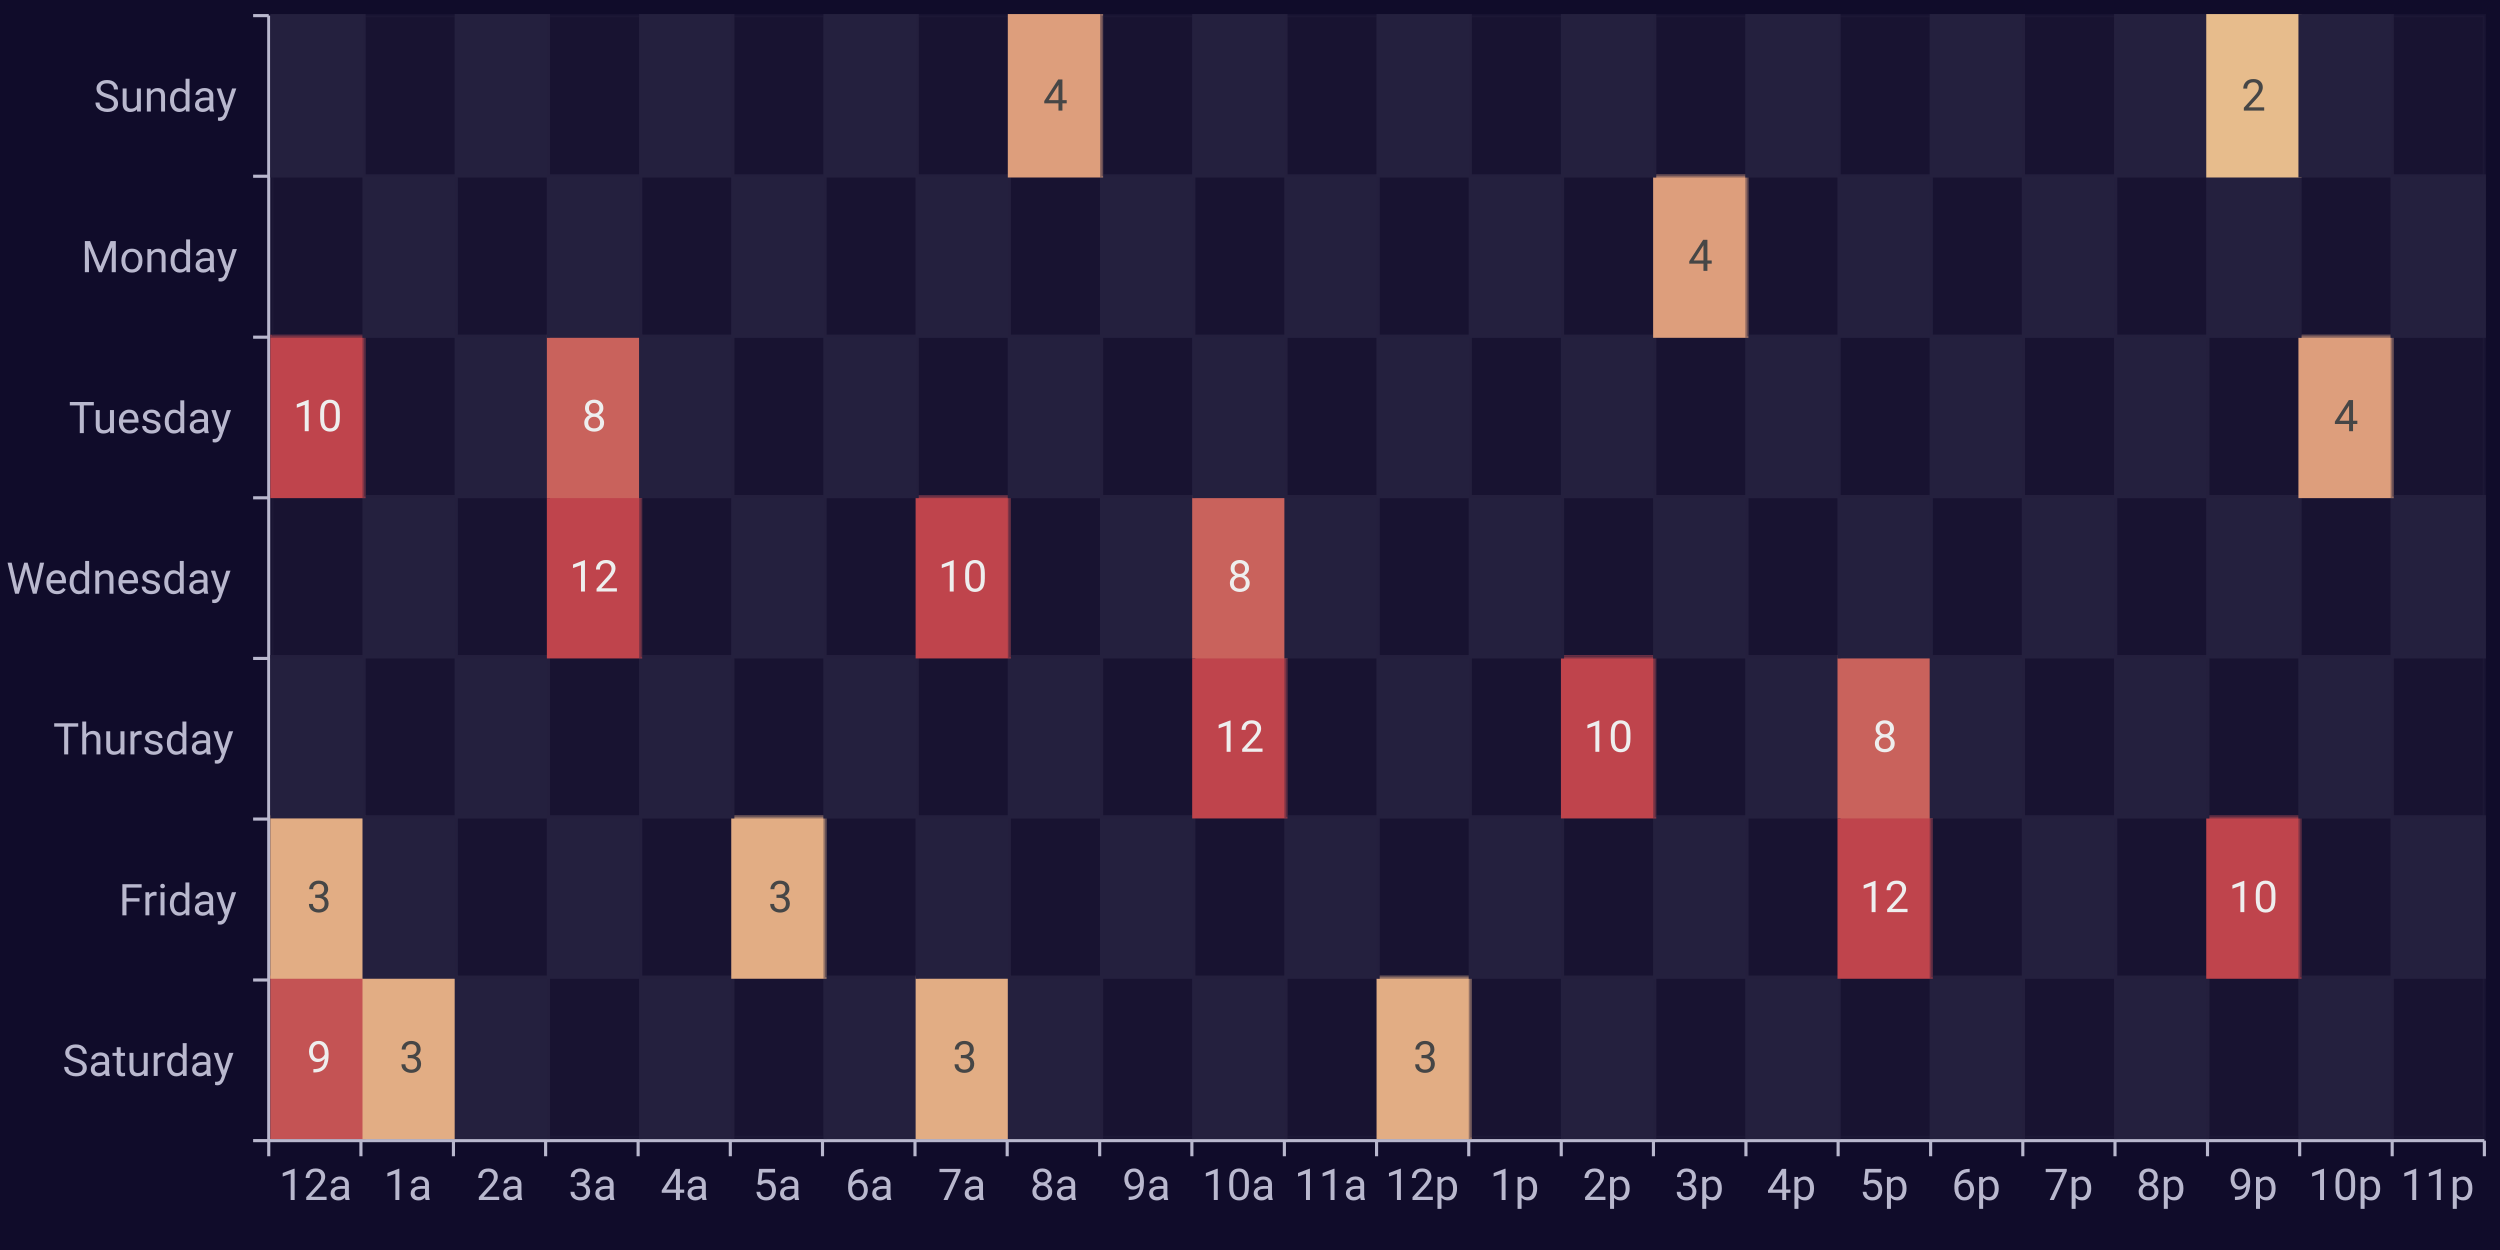
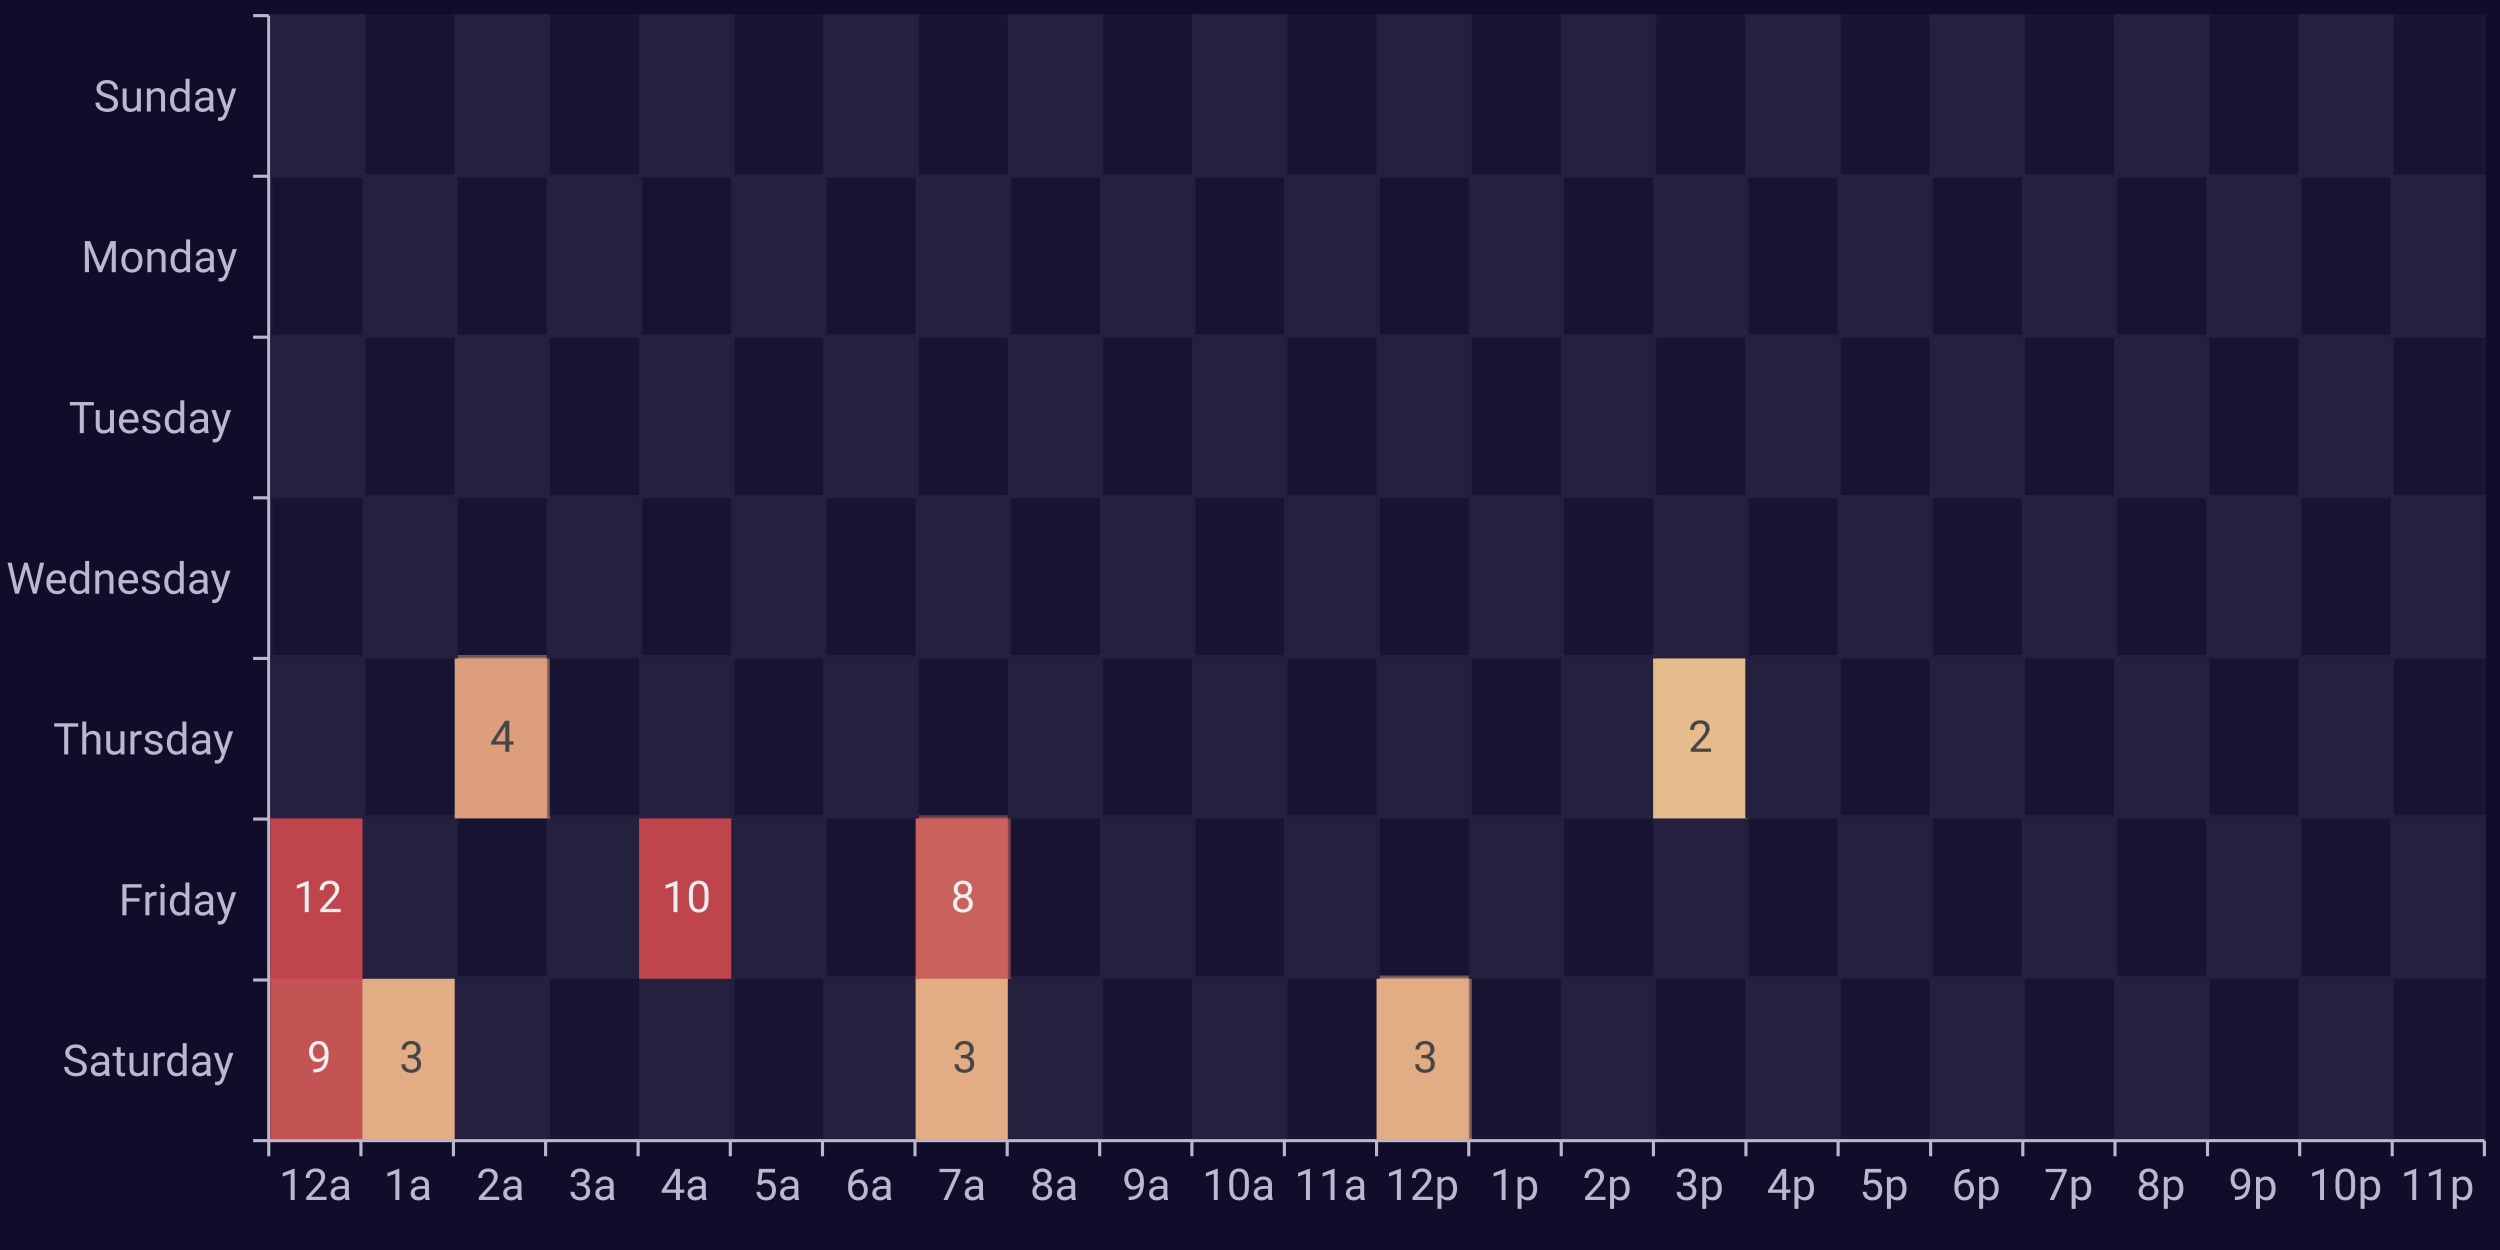
<svg xmlns="http://www.w3.org/2000/svg" width="800" height="400" viewBox="0 0 800 400">
  <rect x="0" y="0" width="800" height="400" fill="#100C2A" />
  <g>
    <g stroke="#B9B8CE">
      <line stroke-width="1" x1="86" y1="5" x2="86" y2="365" />
      <line stroke-width="1" x1="86" y1="5" x2="81" y2="5" />
      <line stroke-width="1" x1="86" y1="56.4" x2="81" y2="56.4" />
      <line stroke-width="1" x1="86" y1="107.9" x2="81" y2="107.9" />
      <line stroke-width="1" x1="86" y1="159.3" x2="81" y2="159.3" />
      <line stroke-width="1" x1="86" y1="210.7" x2="81" y2="210.7" />
      <line stroke-width="1" x1="86" y1="262.1" x2="81" y2="262.1" />
      <line stroke-width="1" x1="86" y1="313.6" x2="81" y2="313.6" />
      <line stroke-width="1" x1="86" y1="365" x2="81" y2="365" />
    </g>
    <text font-size="14" x="30" y="35.7" font-family="Roboto" fill="#B9B8CE">
Sunday
</text>
    <text font-size="14" x="26" y="87.1" font-family="Roboto" fill="#B9B8CE">
Monday
</text>
    <text font-size="14" x="22" y="138.6" font-family="Roboto" fill="#B9B8CE">
Tuesday
</text>
    <text font-size="14" x="2" y="190" font-family="Roboto" fill="#B9B8CE">
Wednesday
</text>
    <text font-size="14" x="17" y="241.4" font-family="Roboto" fill="#B9B8CE">
Thursday
</text>
    <text font-size="14" x="38" y="292.9" font-family="Roboto" fill="#B9B8CE">
Friday
</text>
    <text font-size="14" x="20" y="344.3" font-family="Roboto" fill="#B9B8CE">
Saturday
</text>
  </g>
  <g>
    <g stroke="#B9B8CE">
      <line stroke-width="1" x1="86" y1="365" x2="795" y2="365" />
      <line stroke-width="1" x1="86" y1="365" x2="86" y2="370" />
      <line stroke-width="1" x1="115.5" y1="365" x2="115.5" y2="370" />
      <line stroke-width="1" x1="145.1" y1="365" x2="145.1" y2="370" />
      <line stroke-width="1" x1="174.6" y1="365" x2="174.6" y2="370" />
      <line stroke-width="1" x1="204.2" y1="365" x2="204.2" y2="370" />
      <line stroke-width="1" x1="233.7" y1="365" x2="233.7" y2="370" />
      <line stroke-width="1" x1="263.2" y1="365" x2="263.2" y2="370" />
      <line stroke-width="1" x1="292.8" y1="365" x2="292.8" y2="370" />
      <line stroke-width="1" x1="322.3" y1="365" x2="322.3" y2="370" />
      <line stroke-width="1" x1="351.9" y1="365" x2="351.9" y2="370" />
      <line stroke-width="1" x1="381.4" y1="365" x2="381.4" y2="370" />
      <line stroke-width="1" x1="411" y1="365" x2="411" y2="370" />
      <line stroke-width="1" x1="440.5" y1="365" x2="440.5" y2="370" />
      <line stroke-width="1" x1="470" y1="365" x2="470" y2="370" />
      <line stroke-width="1" x1="499.6" y1="365" x2="499.6" y2="370" />
      <line stroke-width="1" x1="529.1" y1="365" x2="529.1" y2="370" />
      <line stroke-width="1" x1="558.7" y1="365" x2="558.7" y2="370" />
      <line stroke-width="1" x1="588.2" y1="365" x2="588.2" y2="370" />
      <line stroke-width="1" x1="617.8" y1="365" x2="617.8" y2="370" />
      <line stroke-width="1" x1="647.3" y1="365" x2="647.3" y2="370" />
      <line stroke-width="1" x1="676.8" y1="365" x2="676.8" y2="370" />
      <line stroke-width="1" x1="706.4" y1="365" x2="706.4" y2="370" />
      <line stroke-width="1" x1="735.9" y1="365" x2="735.9" y2="370" />
      <line stroke-width="1" x1="765.5" y1="365" x2="765.5" y2="370" />
      <line stroke-width="1" x1="795" y1="365" x2="795" y2="370" />
    </g>
    <text font-size="14" x="89.3" y="384" font-family="Roboto" fill="#B9B8CE">
12a
</text>
    <text font-size="14" x="122.8" y="384" font-family="Roboto" fill="#B9B8CE">
1a
</text>
    <text font-size="14" x="152.4" y="384" font-family="Roboto" fill="#B9B8CE">
2a
</text>
    <text font-size="14" x="181.9" y="384" font-family="Roboto" fill="#B9B8CE">
3a
</text>
    <text font-size="14" x="211.4" y="384" font-family="Roboto" fill="#B9B8CE">
4a
</text>
    <text font-size="14" x="241" y="384" font-family="Roboto" fill="#B9B8CE">
5a
</text>
    <text font-size="14" x="270.5" y="384" font-family="Roboto" fill="#B9B8CE">
6a
</text>
    <text font-size="14" x="300.1" y="384" font-family="Roboto" fill="#B9B8CE">
7a
</text>
    <text font-size="14" x="329.6" y="384" font-family="Roboto" fill="#B9B8CE">
8a
</text>
    <text font-size="14" x="359.1" y="384" font-family="Roboto" fill="#B9B8CE">
9a
</text>
    <text font-size="14" x="384.7" y="384" font-family="Roboto" fill="#B9B8CE">
10a
</text>
    <text font-size="14" x="414.2" y="384" font-family="Roboto" fill="#B9B8CE">
11a
</text>
    <text font-size="14" x="443.3" y="384" font-family="Roboto" fill="#B9B8CE">
12p
</text>
    <text font-size="14" x="476.8" y="384" font-family="Roboto" fill="#B9B8CE">
1p
</text>
    <text font-size="14" x="506.4" y="384" font-family="Roboto" fill="#B9B8CE">
2p
</text>
    <text font-size="14" x="535.9" y="384" font-family="Roboto" fill="#B9B8CE">
3p
</text>
    <text font-size="14" x="565.4" y="384" font-family="Roboto" fill="#B9B8CE">
4p
</text>
    <text font-size="14" x="595" y="384" font-family="Roboto" fill="#B9B8CE">
5p
</text>
    <text font-size="14" x="624.5" y="384" font-family="Roboto" fill="#B9B8CE">
6p
</text>
    <text font-size="14" x="654.1" y="384" font-family="Roboto" fill="#B9B8CE">
7p
</text>
    <text font-size="14" x="683.6" y="384" font-family="Roboto" fill="#B9B8CE">
8p
</text>
    <text font-size="14" x="713.1" y="384" font-family="Roboto" fill="#B9B8CE">
9p
</text>
    <text font-size="14" x="738.7" y="384" font-family="Roboto" fill="#B9B8CE">
10p
</text>
    <text font-size="14" x="768.2" y="384" font-family="Roboto" fill="#B9B8CE">
11p
</text>
  </g>
  <rect x="87" y="312.7" width="29.5" height="51.3" stroke="#C45354" fill="#C45354" />
  <text font-size="14" x="98.2" y="338.4" dominant-baseline="central" font-family="Roboto" fill="#EEEEEE">
9
</text>
  <rect x="116.5" y="312.7" width="29.5" height="51.3" stroke="#E2AD84" fill="#E2AD84" />
  <text font-size="14" x="127.8" y="338.4" dominant-baseline="central" font-family="Roboto" fill="#464646">
3
</text>
  <rect x="146" y="312.7" width="29.5" height="51.3" stroke="#24203E" fill="#24203E" />
  <rect x="175.5" y="312.7" width="29.5" height="51.3" stroke="#24203E" stroke-opacity="0.4" fill="#24203E" fill-opacity="0.4" />
  <rect x="205" y="312.7" width="29.5" height="51.3" stroke="#24203E" fill="#24203E" />
  <rect x="234.5" y="312.7" width="29.5" height="51.3" stroke="#24203E" stroke-opacity="0.4" fill="#24203E" fill-opacity="0.4" />
  <rect x="264" y="312.7" width="29.5" height="51.3" stroke="#24203E" fill="#24203E" />
  <rect x="293.5" y="312.7" width="29.5" height="51.3" stroke="#E2AD84" fill="#E2AD84" />
  <text font-size="14" x="304.8" y="338.4" dominant-baseline="central" font-family="Roboto" fill="#464646">
3
</text>
  <rect x="323" y="312.7" width="29.5" height="51.3" stroke="#24203E" fill="#24203E" />
  <rect x="352.5" y="312.7" width="29.5" height="51.3" stroke="#24203E" stroke-opacity="0.4" fill="#24203E" fill-opacity="0.4" />
  <rect x="382" y="312.7" width="29.5" height="51.3" stroke="#24203E" fill="#24203E" />
  <rect x="411.5" y="312.7" width="29.5" height="51.3" stroke="#24203E" stroke-opacity="0.4" fill="#24203E" fill-opacity="0.4" />
  <rect x="441" y="312.7" width="29.5" height="51.3" stroke="#E2AD84" fill="#E2AD84" />
  <text font-size="14" x="452.2" y="338.4" dominant-baseline="central" font-family="Roboto" fill="#464646">
3
</text>
  <rect x="470.5" y="312.7" width="29.5" height="51.3" stroke="#24203E" stroke-opacity="0.4" fill="#24203E" fill-opacity="0.4" />
  <rect x="500" y="312.7" width="29.5" height="51.3" stroke="#24203E" fill="#24203E" />
  <rect x="529.5" y="312.7" width="29.5" height="51.3" stroke="#24203E" stroke-opacity="0.4" fill="#24203E" fill-opacity="0.4" />
  <rect x="559" y="312.7" width="29.5" height="51.3" stroke="#24203E" fill="#24203E" />
  <rect x="588.5" y="312.7" width="29.5" height="51.3" stroke="#24203E" stroke-opacity="0.4" fill="#24203E" fill-opacity="0.4" />
  <rect x="618" y="312.7" width="29.5" height="51.3" stroke="#24203E" fill="#24203E" />
  <rect x="647.5" y="312.7" width="29.5" height="51.3" stroke="#24203E" stroke-opacity="0.4" fill="#24203E" fill-opacity="0.4" />
  <rect x="677" y="312.7" width="29.5" height="51.3" stroke="#24203E" fill="#24203E" />
  <rect x="706.5" y="312.7" width="29.5" height="51.3" stroke="#24203E" stroke-opacity="0.4" fill="#24203E" fill-opacity="0.4" />
  <rect x="736" y="312.7" width="29.5" height="51.3" stroke="#24203E" fill="#24203E" />
  <rect x="765.5" y="312.7" width="29.5" height="51.3" stroke="#24203E" stroke-opacity="0.4" fill="#24203E" fill-opacity="0.4" />
-   <rect x="87" y="261.4" width="29.5" height="51.3" stroke="#E2AD84" fill="#E2AD84" />
-   <text font-size="14" x="98.2" y="287.1" dominant-baseline="central" font-family="Roboto" fill="#464646">
- 3
+   <rect x="87" y="261.4" width="29.5" height="51.3" stroke="#BF444C" fill="#BF444C" />
+   <text font-size="14" x="93.8" y="287.1" dominant-baseline="central" font-family="Roboto" fill="#EEEEEE">
+ 12
</text>
  <rect x="116.5" y="261.4" width="29.5" height="51.3" stroke="#24203E" fill="#24203E" />
  <rect x="146" y="261.4" width="29.5" height="51.3" stroke="#24203E" stroke-opacity="0.4" fill="#24203E" fill-opacity="0.4" />
  <rect x="175.5" y="261.4" width="29.5" height="51.3" stroke="#24203E" fill="#24203E" />
-   <rect x="205" y="261.4" width="29.5" height="51.3" stroke="#24203E" stroke-opacity="0.4" fill="#24203E" fill-opacity="0.4" />
-   <rect x="234.5" y="261.4" width="29.5" height="51.3" stroke="#E2AD84" fill="#E2AD84" />
-   <text font-size="14" x="245.8" y="287.1" dominant-baseline="central" font-family="Roboto" fill="#464646">
- 3
- </text>
+   <rect x="205" y="261.4" width="29.5" height="51.3" stroke="#BF444C" fill="#BF444C" />
+   <text font-size="14" x="211.8" y="287.1" dominant-baseline="central" font-family="Roboto" fill="#EEEEEE">
+ 10
+ </text>
+   <rect x="234.5" y="261.4" width="29.5" height="51.3" stroke="#24203E" fill="#24203E" />
  <rect x="264" y="261.4" width="29.5" height="51.3" stroke="#24203E" stroke-opacity="0.4" fill="#24203E" fill-opacity="0.4" />
-   <rect x="293.5" y="261.4" width="29.5" height="51.3" stroke="#24203E" fill="#24203E" />
+   <rect x="293.5" y="261.4" width="29.5" height="51.3" stroke="#C9625C" fill="#C9625C" />
+   <text font-size="14" x="304.2" y="287.1" dominant-baseline="central" font-family="Roboto" fill="#EEEEEE">
+ 8
+ </text>
  <rect x="323" y="261.4" width="29.5" height="51.3" stroke="#24203E" stroke-opacity="0.4" fill="#24203E" fill-opacity="0.4" />
  <rect x="352.5" y="261.4" width="29.5" height="51.3" stroke="#24203E" fill="#24203E" />
  <rect x="382" y="261.4" width="29.5" height="51.3" stroke="#24203E" stroke-opacity="0.4" fill="#24203E" fill-opacity="0.4" />
  <rect x="411.5" y="261.4" width="29.5" height="51.3" stroke="#24203E" fill="#24203E" />
  <rect x="441" y="261.4" width="29.5" height="51.3" stroke="#24203E" stroke-opacity="0.4" fill="#24203E" fill-opacity="0.4" />
  <rect x="470.5" y="261.4" width="29.5" height="51.3" stroke="#24203E" fill="#24203E" />
  <rect x="500" y="261.4" width="29.5" height="51.3" stroke="#24203E" stroke-opacity="0.4" fill="#24203E" fill-opacity="0.4" />
  <rect x="529.5" y="261.4" width="29.5" height="51.3" stroke="#24203E" fill="#24203E" />
  <rect x="559" y="261.4" width="29.5" height="51.3" stroke="#24203E" stroke-opacity="0.4" fill="#24203E" fill-opacity="0.4" />
-   <rect x="588.5" y="261.4" width="29.5" height="51.3" stroke="#BF444C" fill="#BF444C" />
-   <text font-size="14" x="595.2" y="287.1" dominant-baseline="central" font-family="Roboto" fill="#EEEEEE">
- 12
- </text>
+   <rect x="588.5" y="261.4" width="29.5" height="51.3" stroke="#24203E" fill="#24203E" />
  <rect x="618" y="261.4" width="29.5" height="51.3" stroke="#24203E" stroke-opacity="0.4" fill="#24203E" fill-opacity="0.4" />
  <rect x="647.5" y="261.4" width="29.5" height="51.3" stroke="#24203E" fill="#24203E" />
  <rect x="677" y="261.4" width="29.5" height="51.3" stroke="#24203E" stroke-opacity="0.4" fill="#24203E" fill-opacity="0.4" />
-   <rect x="706.5" y="261.4" width="29.5" height="51.3" stroke="#BF444C" fill="#BF444C" />
-   <text font-size="14" x="713.2" y="287.1" dominant-baseline="central" font-family="Roboto" fill="#EEEEEE">
- 10
- </text>
+   <rect x="706.5" y="261.4" width="29.5" height="51.3" stroke="#24203E" fill="#24203E" />
  <rect x="736" y="261.4" width="29.5" height="51.3" stroke="#24203E" stroke-opacity="0.4" fill="#24203E" fill-opacity="0.4" />
  <rect x="765.5" y="261.4" width="29.5" height="51.3" stroke="#24203E" fill="#24203E" />
  <rect x="87" y="210.1" width="29.5" height="51.3" stroke="#24203E" fill="#24203E" />
  <rect x="116.5" y="210.1" width="29.5" height="51.3" stroke="#24203E" stroke-opacity="0.4" fill="#24203E" fill-opacity="0.4" />
-   <rect x="146" y="210.1" width="29.5" height="51.3" stroke="#24203E" fill="#24203E" />
+   <rect x="146" y="210.1" width="29.5" height="51.3" stroke="#DD9E7C" fill="#DD9E7C" />
+   <text font-size="14" x="156.8" y="235.8" dominant-baseline="central" font-family="Roboto" fill="#464646">
+ 4
+ </text>
  <rect x="175.5" y="210.1" width="29.5" height="51.3" stroke="#24203E" stroke-opacity="0.4" fill="#24203E" fill-opacity="0.4" />
  <rect x="205" y="210.1" width="29.5" height="51.3" stroke="#24203E" fill="#24203E" />
  <rect x="234.5" y="210.1" width="29.5" height="51.3" stroke="#24203E" stroke-opacity="0.4" fill="#24203E" fill-opacity="0.4" />
  <rect x="264" y="210.1" width="29.5" height="51.3" stroke="#24203E" fill="#24203E" />
  <rect x="293.5" y="210.1" width="29.5" height="51.3" stroke="#24203E" stroke-opacity="0.4" fill="#24203E" fill-opacity="0.4" />
  <rect x="323" y="210.1" width="29.5" height="51.3" stroke="#24203E" fill="#24203E" />
  <rect x="352.5" y="210.1" width="29.5" height="51.3" stroke="#24203E" stroke-opacity="0.4" fill="#24203E" fill-opacity="0.4" />
-   <rect x="382" y="210.1" width="29.5" height="51.3" stroke="#BF444C" fill="#BF444C" />
-   <text font-size="14" x="388.8" y="235.8" dominant-baseline="central" font-family="Roboto" fill="#EEEEEE">
- 12
- </text>
+   <rect x="382" y="210.1" width="29.5" height="51.3" stroke="#24203E" fill="#24203E" />
  <rect x="411.5" y="210.1" width="29.5" height="51.3" stroke="#24203E" stroke-opacity="0.4" fill="#24203E" fill-opacity="0.4" />
  <rect x="441" y="210.1" width="29.5" height="51.3" stroke="#24203E" fill="#24203E" />
  <rect x="470.5" y="210.1" width="29.5" height="51.3" stroke="#24203E" stroke-opacity="0.4" fill="#24203E" fill-opacity="0.4" />
-   <rect x="500" y="210.1" width="29.5" height="51.3" stroke="#BF444C" fill="#BF444C" />
-   <text font-size="14" x="506.8" y="235.8" dominant-baseline="central" font-family="Roboto" fill="#EEEEEE">
- 10
- </text>
-   <rect x="529.5" y="210.1" width="29.5" height="51.3" stroke="#24203E" stroke-opacity="0.4" fill="#24203E" fill-opacity="0.4" />
+   <rect x="500" y="210.1" width="29.5" height="51.3" stroke="#24203E" fill="#24203E" />
+   <rect x="529.5" y="210.1" width="29.5" height="51.3" stroke="#E7BC8C" fill="#E7BC8C" />
+   <text font-size="14" x="540.2" y="235.8" dominant-baseline="central" font-family="Roboto" fill="#464646">
+ 2
+ </text>
  <rect x="559" y="210.1" width="29.5" height="51.3" stroke="#24203E" fill="#24203E" />
-   <rect x="588.5" y="210.1" width="29.5" height="51.3" stroke="#C9625C" fill="#C9625C" />
-   <text font-size="14" x="599.2" y="235.8" dominant-baseline="central" font-family="Roboto" fill="#EEEEEE">
- 8
- </text>
+   <rect x="588.5" y="210.1" width="29.5" height="51.3" stroke="#24203E" stroke-opacity="0.4" fill="#24203E" fill-opacity="0.4" />
  <rect x="618" y="210.1" width="29.5" height="51.3" stroke="#24203E" fill="#24203E" />
  <rect x="647.5" y="210.1" width="29.5" height="51.3" stroke="#24203E" stroke-opacity="0.4" fill="#24203E" fill-opacity="0.4" />
  <rect x="677" y="210.1" width="29.5" height="51.3" stroke="#24203E" fill="#24203E" />
  <rect x="706.5" y="210.1" width="29.5" height="51.3" stroke="#24203E" stroke-opacity="0.4" fill="#24203E" fill-opacity="0.4" />
  <rect x="736" y="210.1" width="29.5" height="51.3" stroke="#24203E" fill="#24203E" />
  <rect x="765.5" y="210.1" width="29.5" height="51.3" stroke="#24203E" stroke-opacity="0.4" fill="#24203E" fill-opacity="0.4" />
  <rect x="87" y="158.9" width="29.5" height="51.3" stroke="#24203E" stroke-opacity="0.4" fill="#24203E" fill-opacity="0.4" />
  <rect x="116.5" y="158.9" width="29.5" height="51.3" stroke="#24203E" fill="#24203E" />
  <rect x="146" y="158.9" width="29.5" height="51.3" stroke="#24203E" stroke-opacity="0.4" fill="#24203E" fill-opacity="0.4" />
-   <rect x="175.5" y="158.9" width="29.5" height="51.3" stroke="#BF444C" fill="#BF444C" />
-   <text font-size="14" x="182.2" y="184.5" dominant-baseline="central" font-family="Roboto" fill="#EEEEEE">
- 12
- </text>
+   <rect x="175.5" y="158.9" width="29.5" height="51.3" stroke="#24203E" fill="#24203E" />
  <rect x="205" y="158.9" width="29.5" height="51.3" stroke="#24203E" stroke-opacity="0.4" fill="#24203E" fill-opacity="0.4" />
  <rect x="234.5" y="158.9" width="29.5" height="51.3" stroke="#24203E" fill="#24203E" />
  <rect x="264" y="158.9" width="29.5" height="51.3" stroke="#24203E" stroke-opacity="0.4" fill="#24203E" fill-opacity="0.4" />
-   <rect x="293.5" y="158.9" width="29.5" height="51.3" stroke="#BF444C" fill="#BF444C" />
-   <text font-size="14" x="300.2" y="184.5" dominant-baseline="central" font-family="Roboto" fill="#EEEEEE">
- 10
- </text>
+   <rect x="293.5" y="158.9" width="29.5" height="51.3" stroke="#24203E" fill="#24203E" />
  <rect x="323" y="158.9" width="29.5" height="51.3" stroke="#24203E" stroke-opacity="0.4" fill="#24203E" fill-opacity="0.4" />
  <rect x="352.5" y="158.9" width="29.5" height="51.3" stroke="#24203E" fill="#24203E" />
-   <rect x="382" y="158.9" width="29.5" height="51.3" stroke="#C9625C" fill="#C9625C" />
-   <text font-size="14" x="392.8" y="184.5" dominant-baseline="central" font-family="Roboto" fill="#EEEEEE">
- 8
- </text>
+   <rect x="382" y="158.9" width="29.5" height="51.3" stroke="#24203E" stroke-opacity="0.4" fill="#24203E" fill-opacity="0.4" />
  <rect x="411.5" y="158.9" width="29.5" height="51.3" stroke="#24203E" fill="#24203E" />
  <rect x="441" y="158.9" width="29.5" height="51.3" stroke="#24203E" stroke-opacity="0.4" fill="#24203E" fill-opacity="0.4" />
  <rect x="470.5" y="158.9" width="29.5" height="51.3" stroke="#24203E" fill="#24203E" />
  <rect x="500" y="158.9" width="29.5" height="51.3" stroke="#24203E" stroke-opacity="0.4" fill="#24203E" fill-opacity="0.4" />
  <rect x="529.5" y="158.9" width="29.5" height="51.3" stroke="#24203E" fill="#24203E" />
  <rect x="559" y="158.9" width="29.5" height="51.3" stroke="#24203E" stroke-opacity="0.4" fill="#24203E" fill-opacity="0.4" />
  <rect x="588.5" y="158.9" width="29.5" height="51.3" stroke="#24203E" fill="#24203E" />
  <rect x="618" y="158.9" width="29.5" height="51.3" stroke="#24203E" stroke-opacity="0.4" fill="#24203E" fill-opacity="0.4" />
  <rect x="647.5" y="158.9" width="29.5" height="51.3" stroke="#24203E" fill="#24203E" />
  <rect x="677" y="158.9" width="29.5" height="51.3" stroke="#24203E" stroke-opacity="0.4" fill="#24203E" fill-opacity="0.4" />
  <rect x="706.5" y="158.9" width="29.5" height="51.3" stroke="#24203E" fill="#24203E" />
  <rect x="736" y="158.9" width="29.5" height="51.3" stroke="#24203E" stroke-opacity="0.4" fill="#24203E" fill-opacity="0.4" />
  <rect x="765.5" y="158.9" width="29.5" height="51.3" stroke="#24203E" fill="#24203E" />
-   <rect x="87" y="107.6" width="29.5" height="51.3" stroke="#BF444C" fill="#BF444C" />
-   <text font-size="14" x="93.8" y="133.2" dominant-baseline="central" font-family="Roboto" fill="#EEEEEE">
- 10
- </text>
+   <rect x="87" y="107.6" width="29.5" height="51.3" stroke="#24203E" fill="#24203E" />
  <rect x="116.5" y="107.6" width="29.5" height="51.3" stroke="#24203E" stroke-opacity="0.4" fill="#24203E" fill-opacity="0.4" />
  <rect x="146" y="107.6" width="29.5" height="51.3" stroke="#24203E" fill="#24203E" />
-   <rect x="175.5" y="107.6" width="29.5" height="51.3" stroke="#C9625C" fill="#C9625C" />
-   <text font-size="14" x="186.2" y="133.2" dominant-baseline="central" font-family="Roboto" fill="#EEEEEE">
- 8
- </text>
+   <rect x="175.5" y="107.6" width="29.5" height="51.3" stroke="#24203E" stroke-opacity="0.4" fill="#24203E" fill-opacity="0.4" />
  <rect x="205" y="107.6" width="29.5" height="51.3" stroke="#24203E" fill="#24203E" />
  <rect x="234.5" y="107.6" width="29.5" height="51.3" stroke="#24203E" stroke-opacity="0.4" fill="#24203E" fill-opacity="0.4" />
  <rect x="264" y="107.6" width="29.5" height="51.3" stroke="#24203E" fill="#24203E" />
  <rect x="293.5" y="107.6" width="29.5" height="51.3" stroke="#24203E" stroke-opacity="0.4" fill="#24203E" fill-opacity="0.4" />
  <rect x="323" y="107.6" width="29.5" height="51.3" stroke="#24203E" fill="#24203E" />
  <rect x="352.5" y="107.6" width="29.5" height="51.3" stroke="#24203E" stroke-opacity="0.4" fill="#24203E" fill-opacity="0.4" />
  <rect x="382" y="107.6" width="29.5" height="51.3" stroke="#24203E" fill="#24203E" />
  <rect x="411.5" y="107.6" width="29.5" height="51.3" stroke="#24203E" stroke-opacity="0.4" fill="#24203E" fill-opacity="0.4" />
  <rect x="441" y="107.6" width="29.5" height="51.3" stroke="#24203E" fill="#24203E" />
  <rect x="470.5" y="107.6" width="29.5" height="51.3" stroke="#24203E" stroke-opacity="0.4" fill="#24203E" fill-opacity="0.4" />
  <rect x="500" y="107.6" width="29.5" height="51.3" stroke="#24203E" fill="#24203E" />
  <rect x="529.5" y="107.6" width="29.5" height="51.3" stroke="#24203E" stroke-opacity="0.4" fill="#24203E" fill-opacity="0.4" />
  <rect x="559" y="107.6" width="29.5" height="51.3" stroke="#24203E" fill="#24203E" />
  <rect x="588.5" y="107.6" width="29.5" height="51.3" stroke="#24203E" stroke-opacity="0.4" fill="#24203E" fill-opacity="0.4" />
  <rect x="618" y="107.6" width="29.5" height="51.3" stroke="#24203E" fill="#24203E" />
  <rect x="647.5" y="107.6" width="29.5" height="51.3" stroke="#24203E" stroke-opacity="0.4" fill="#24203E" fill-opacity="0.4" />
  <rect x="677" y="107.6" width="29.5" height="51.3" stroke="#24203E" fill="#24203E" />
  <rect x="706.5" y="107.6" width="29.5" height="51.3" stroke="#24203E" stroke-opacity="0.4" fill="#24203E" fill-opacity="0.4" />
-   <rect x="736" y="107.6" width="29.5" height="51.3" stroke="#DD9E7C" fill="#DD9E7C" />
-   <text font-size="14" x="746.8" y="133.2" dominant-baseline="central" font-family="Roboto" fill="#464646">
- 4
- </text>
+   <rect x="736" y="107.6" width="29.5" height="51.3" stroke="#24203E" fill="#24203E" />
  <rect x="765.5" y="107.6" width="29.5" height="51.3" stroke="#24203E" stroke-opacity="0.4" fill="#24203E" fill-opacity="0.4" />
  <rect x="87" y="56.3" width="29.5" height="51.3" stroke="#24203E" stroke-opacity="0.4" fill="#24203E" fill-opacity="0.4" />
  <rect x="116.5" y="56.3" width="29.5" height="51.3" stroke="#24203E" fill="#24203E" />
  <rect x="146" y="56.3" width="29.5" height="51.3" stroke="#24203E" stroke-opacity="0.4" fill="#24203E" fill-opacity="0.4" />
  <rect x="175.5" y="56.3" width="29.5" height="51.3" stroke="#24203E" fill="#24203E" />
  <rect x="205" y="56.3" width="29.5" height="51.3" stroke="#24203E" stroke-opacity="0.4" fill="#24203E" fill-opacity="0.4" />
  <rect x="234.5" y="56.3" width="29.5" height="51.3" stroke="#24203E" fill="#24203E" />
  <rect x="264" y="56.3" width="29.5" height="51.3" stroke="#24203E" stroke-opacity="0.4" fill="#24203E" fill-opacity="0.4" />
  <rect x="293.5" y="56.3" width="29.5" height="51.3" stroke="#24203E" fill="#24203E" />
  <rect x="323" y="56.3" width="29.5" height="51.3" stroke="#24203E" stroke-opacity="0.4" fill="#24203E" fill-opacity="0.4" />
  <rect x="352.5" y="56.3" width="29.5" height="51.3" stroke="#24203E" fill="#24203E" />
  <rect x="382" y="56.3" width="29.5" height="51.3" stroke="#24203E" stroke-opacity="0.4" fill="#24203E" fill-opacity="0.4" />
  <rect x="411.5" y="56.3" width="29.5" height="51.3" stroke="#24203E" fill="#24203E" />
  <rect x="441" y="56.3" width="29.5" height="51.3" stroke="#24203E" stroke-opacity="0.4" fill="#24203E" fill-opacity="0.4" />
  <rect x="470.5" y="56.3" width="29.5" height="51.3" stroke="#24203E" fill="#24203E" />
  <rect x="500" y="56.3" width="29.5" height="51.3" stroke="#24203E" stroke-opacity="0.4" fill="#24203E" fill-opacity="0.4" />
-   <rect x="529.5" y="56.3" width="29.5" height="51.3" stroke="#DD9E7C" fill="#DD9E7C" />
-   <text font-size="14" x="540.2" y="81.9" dominant-baseline="central" font-family="Roboto" fill="#464646">
- 4
- </text>
+   <rect x="529.5" y="56.3" width="29.5" height="51.3" stroke="#24203E" fill="#24203E" />
  <rect x="559" y="56.3" width="29.5" height="51.3" stroke="#24203E" stroke-opacity="0.4" fill="#24203E" fill-opacity="0.4" />
  <rect x="588.5" y="56.3" width="29.5" height="51.3" stroke="#24203E" fill="#24203E" />
  <rect x="618" y="56.3" width="29.5" height="51.3" stroke="#24203E" stroke-opacity="0.4" fill="#24203E" fill-opacity="0.4" />
  <rect x="647.5" y="56.3" width="29.5" height="51.3" stroke="#24203E" fill="#24203E" />
  <rect x="677" y="56.3" width="29.5" height="51.3" stroke="#24203E" stroke-opacity="0.4" fill="#24203E" fill-opacity="0.4" />
  <rect x="706.5" y="56.3" width="29.5" height="51.3" stroke="#24203E" fill="#24203E" />
  <rect x="736" y="56.3" width="29.5" height="51.3" stroke="#24203E" stroke-opacity="0.4" fill="#24203E" fill-opacity="0.4" />
  <rect x="765.5" y="56.3" width="29.5" height="51.3" stroke="#24203E" fill="#24203E" />
  <rect x="87" y="5" width="29.5" height="51.3" stroke="#24203E" fill="#24203E" />
  <rect x="116.5" y="5" width="29.5" height="51.3" stroke="#24203E" stroke-opacity="0.4" fill="#24203E" fill-opacity="0.4" />
  <rect x="146" y="5" width="29.5" height="51.3" stroke="#24203E" fill="#24203E" />
  <rect x="175.5" y="5" width="29.5" height="51.3" stroke="#24203E" stroke-opacity="0.4" fill="#24203E" fill-opacity="0.4" />
  <rect x="205" y="5" width="29.5" height="51.3" stroke="#24203E" fill="#24203E" />
  <rect x="234.5" y="5" width="29.5" height="51.3" stroke="#24203E" stroke-opacity="0.4" fill="#24203E" fill-opacity="0.4" />
  <rect x="264" y="5" width="29.5" height="51.3" stroke="#24203E" fill="#24203E" />
  <rect x="293.5" y="5" width="29.5" height="51.3" stroke="#24203E" stroke-opacity="0.4" fill="#24203E" fill-opacity="0.4" />
-   <rect x="323" y="5" width="29.5" height="51.3" stroke="#DD9E7C" fill="#DD9E7C" />
-   <text font-size="14" x="333.8" y="30.6" dominant-baseline="central" font-family="Roboto" fill="#464646">
- 4
- </text>
+   <rect x="323" y="5" width="29.5" height="51.3" stroke="#24203E" fill="#24203E" />
  <rect x="352.5" y="5" width="29.5" height="51.3" stroke="#24203E" stroke-opacity="0.4" fill="#24203E" fill-opacity="0.4" />
  <rect x="382" y="5" width="29.5" height="51.3" stroke="#24203E" fill="#24203E" />
  <rect x="411.5" y="5" width="29.5" height="51.3" stroke="#24203E" stroke-opacity="0.4" fill="#24203E" fill-opacity="0.4" />
  <rect x="441" y="5" width="29.5" height="51.3" stroke="#24203E" fill="#24203E" />
  <rect x="470.5" y="5" width="29.5" height="51.3" stroke="#24203E" stroke-opacity="0.4" fill="#24203E" fill-opacity="0.4" />
  <rect x="500" y="5" width="29.5" height="51.3" stroke="#24203E" fill="#24203E" />
  <rect x="529.5" y="5" width="29.5" height="51.3" stroke="#24203E" stroke-opacity="0.4" fill="#24203E" fill-opacity="0.4" />
  <rect x="559" y="5" width="29.5" height="51.3" stroke="#24203E" fill="#24203E" />
  <rect x="588.5" y="5" width="29.5" height="51.3" stroke="#24203E" stroke-opacity="0.4" fill="#24203E" fill-opacity="0.4" />
  <rect x="618" y="5" width="29.5" height="51.3" stroke="#24203E" fill="#24203E" />
  <rect x="647.5" y="5" width="29.5" height="51.3" stroke="#24203E" stroke-opacity="0.4" fill="#24203E" fill-opacity="0.4" />
  <rect x="677" y="5" width="29.5" height="51.3" stroke="#24203E" fill="#24203E" />
-   <rect x="706.5" y="5" width="29.5" height="51.3" stroke="#E7BC8C" fill="#E7BC8C" />
-   <text font-size="14" x="717.2" y="30.6" dominant-baseline="central" font-family="Roboto" fill="#464646">
- 2
- </text>
+   <rect x="706.5" y="5" width="29.5" height="51.3" stroke="#24203E" stroke-opacity="0.4" fill="#24203E" fill-opacity="0.4" />
  <rect x="736" y="5" width="29.5" height="51.3" stroke="#24203E" fill="#24203E" />
  <rect x="765.5" y="5" width="29.5" height="51.3" stroke="#24203E" stroke-opacity="0.4" fill="#24203E" fill-opacity="0.4" />
</svg>
